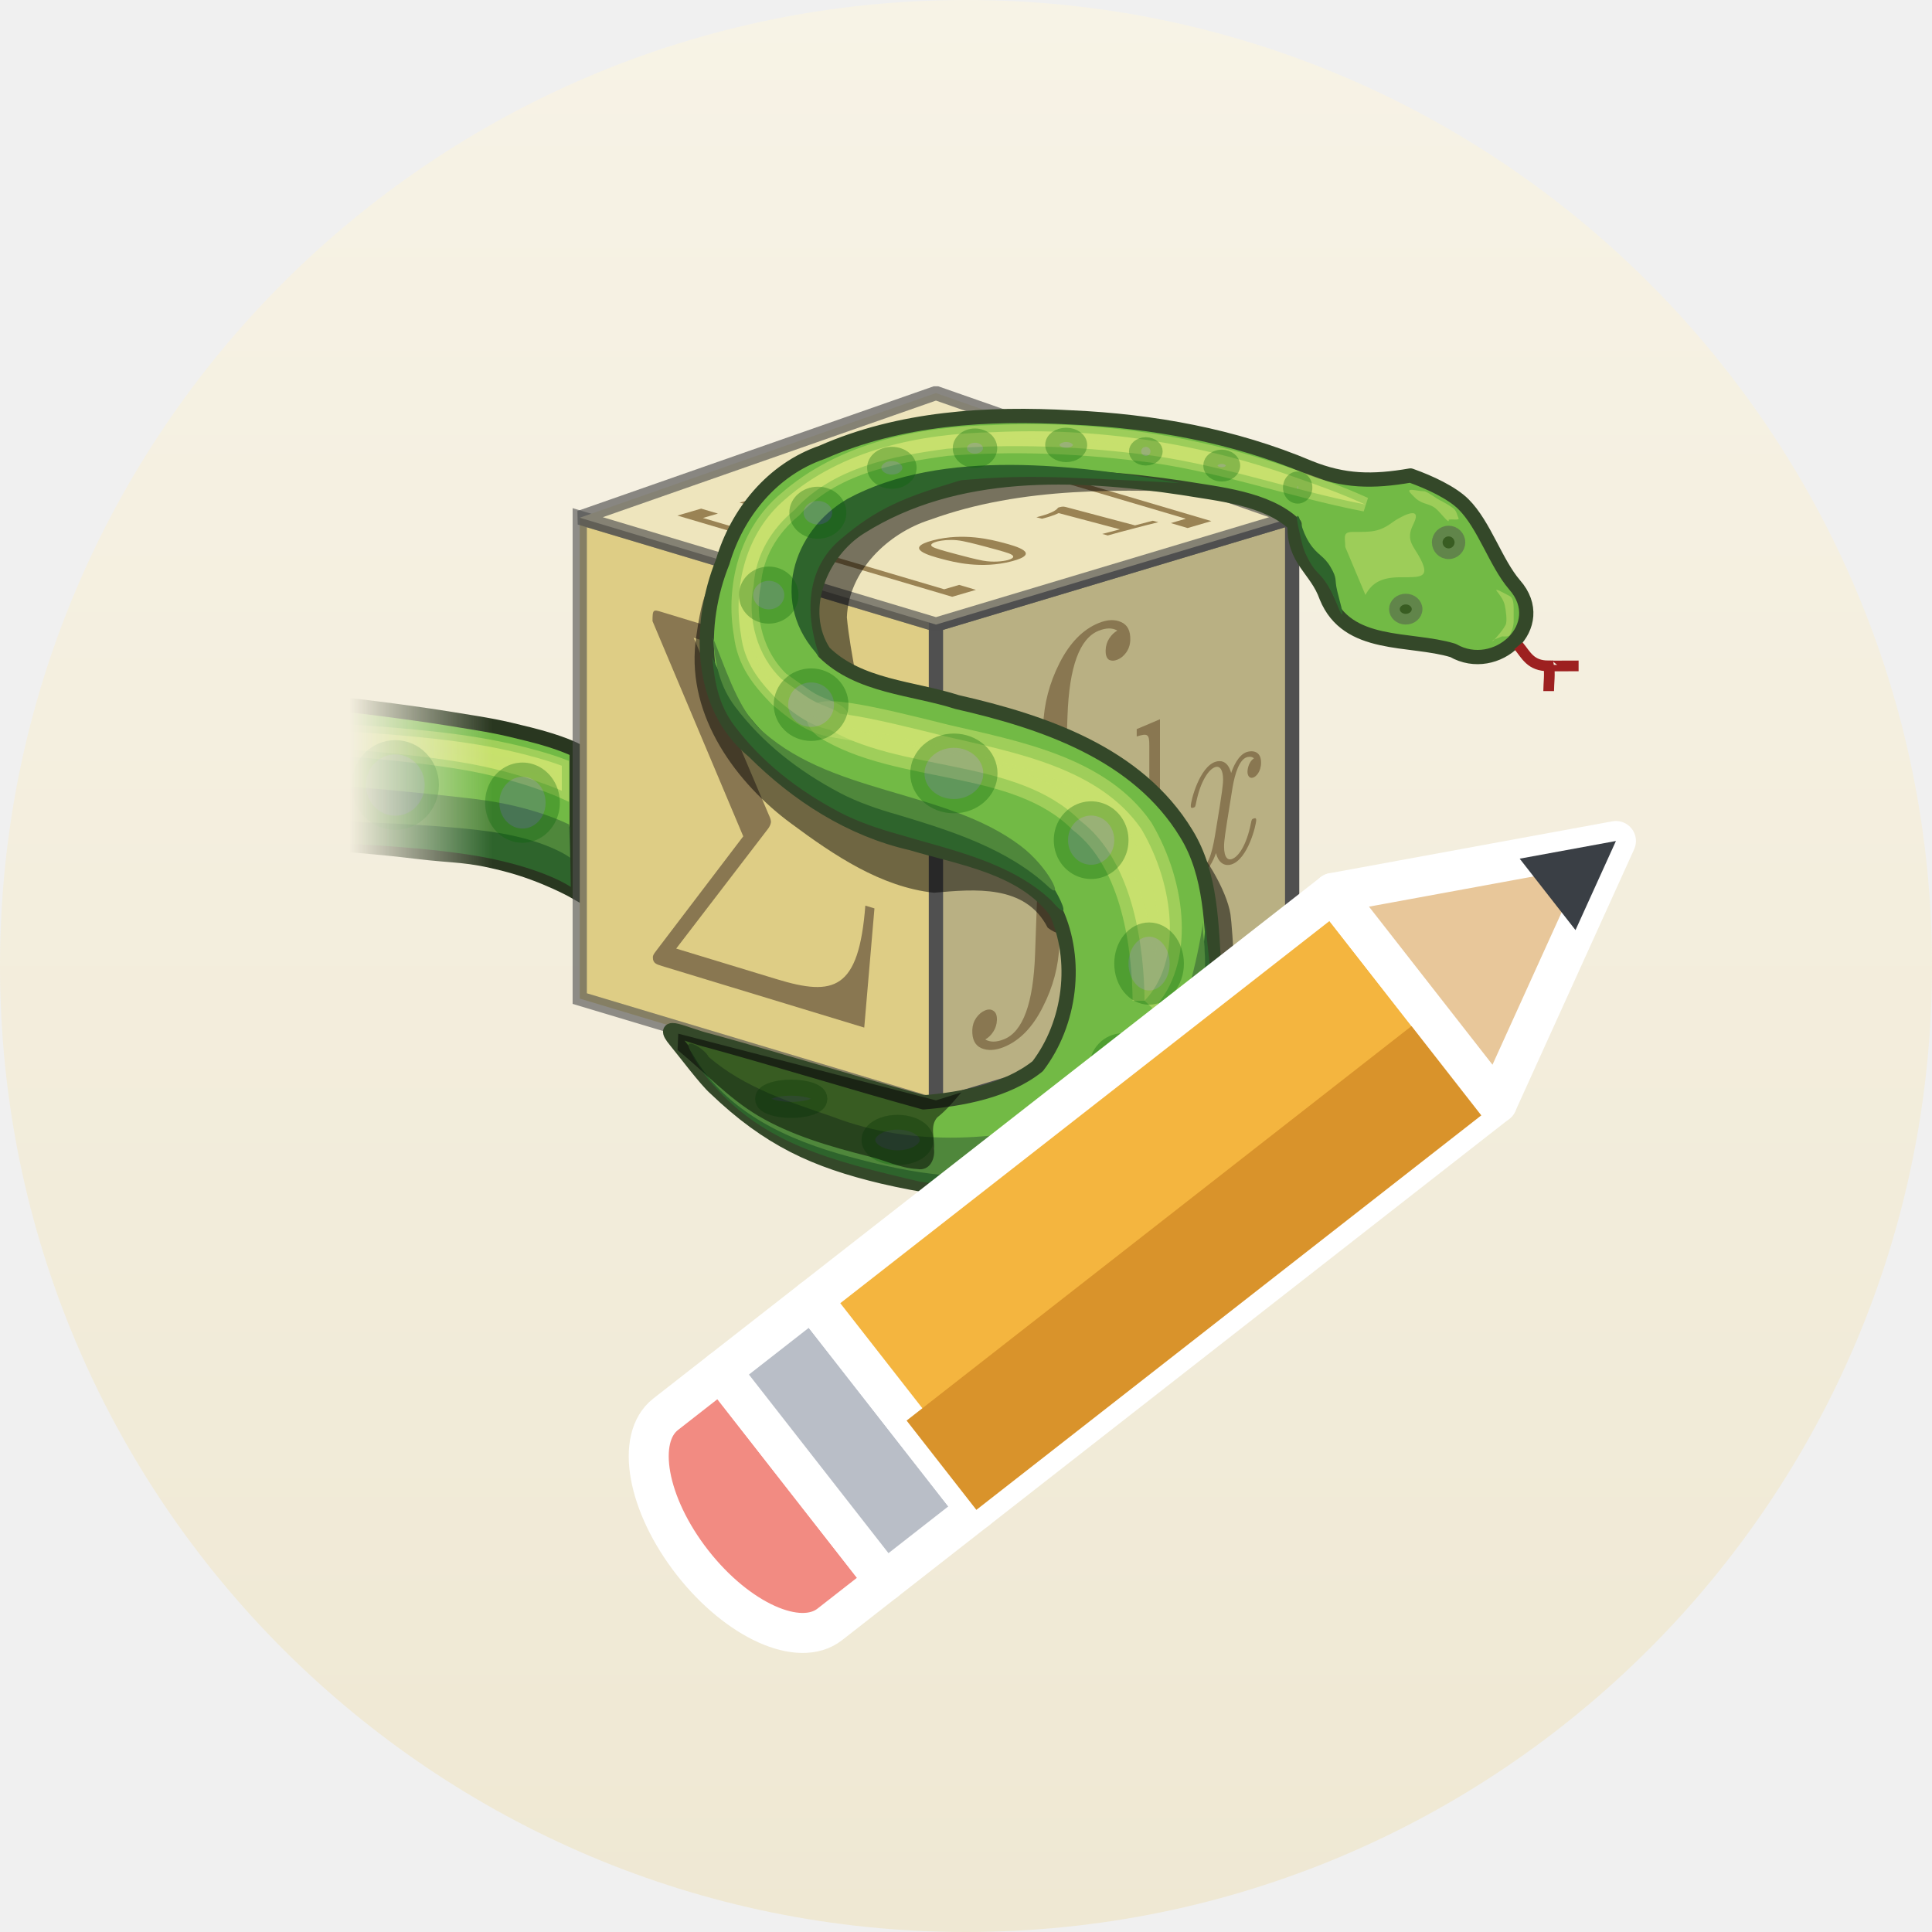
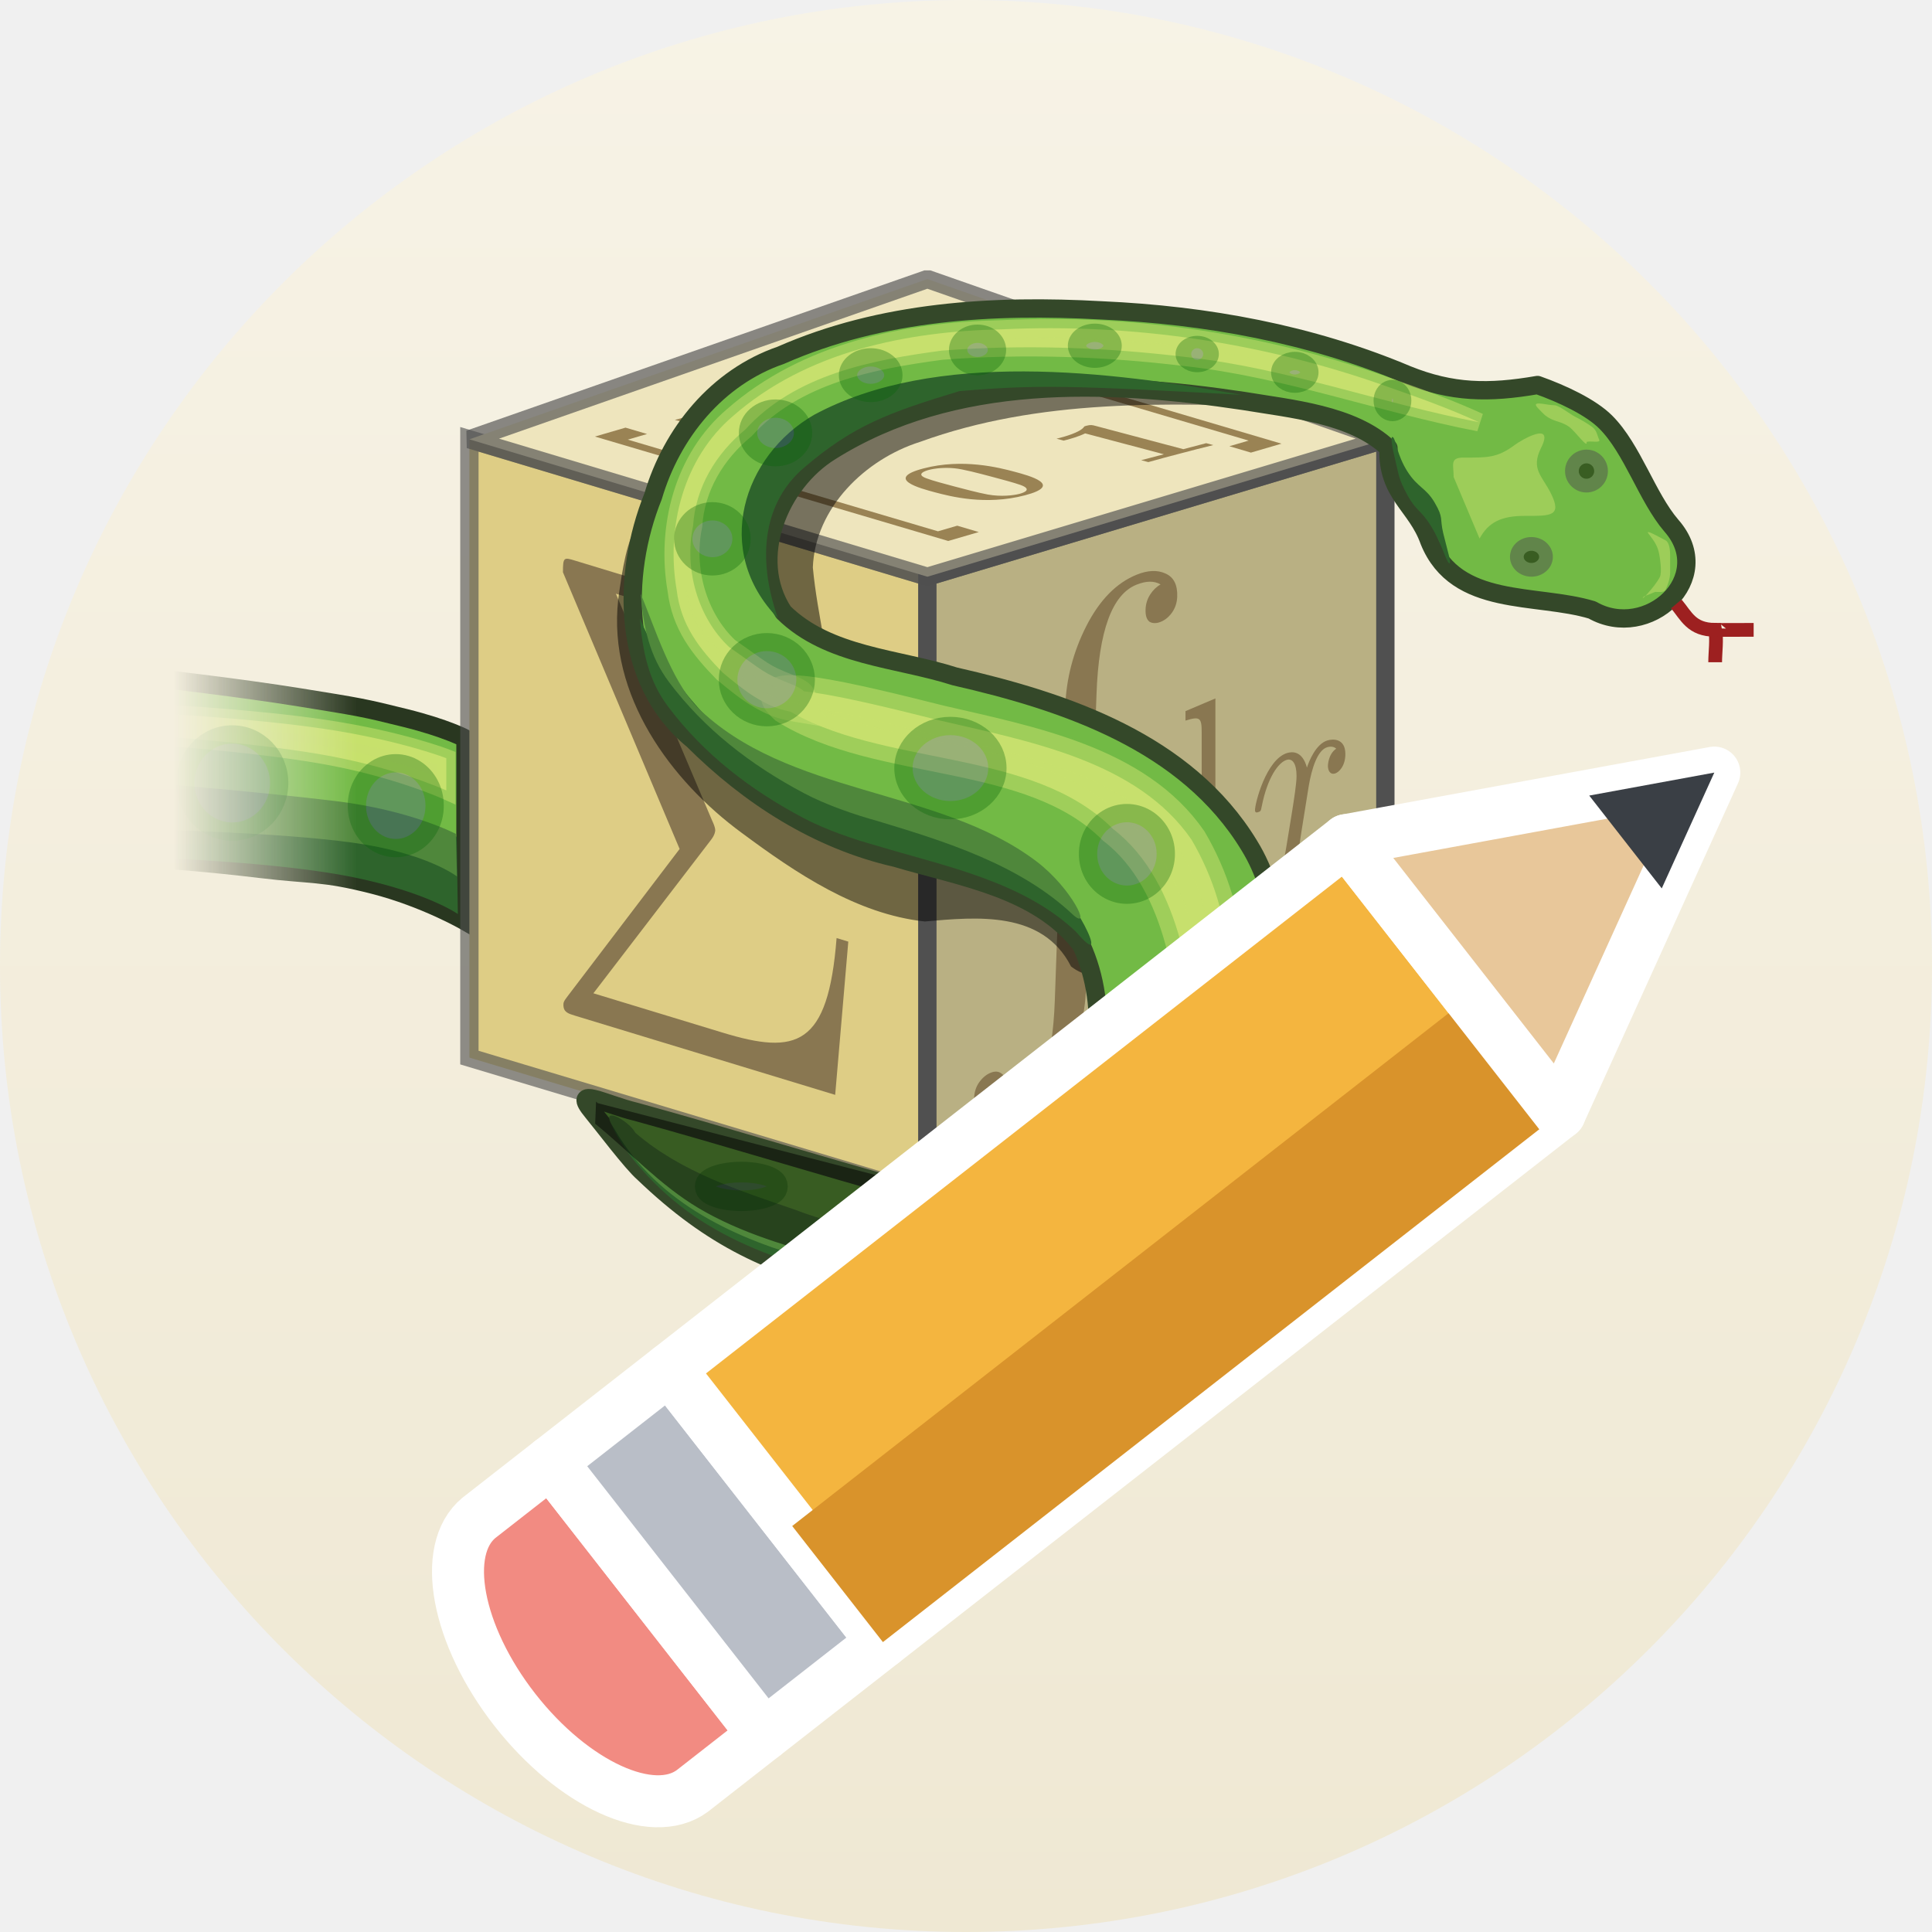
<svg xmlns="http://www.w3.org/2000/svg" xmlns:xlink="http://www.w3.org/1999/xlink" width="512" height="512" viewBox="0 0 512 512">
  <defs>
    <linearGradient id="bg" x1="0" y1="0" x2="0" y2="1">
      <stop offset="0" stop-color="#f7f3e6" />
      <stop offset="1" stop-color="#efe8d3" />
    </linearGradient>
  </defs>
  <circle cx="256.0" cy="256.0" r="256.0" fill="url(#bg)" />
-   <g transform="translate(75.463,74.080) scale(0.47199)">
+   <g transform="translate(23.881,35.269) scale(0.60685)">
    <defs id="defs3252">
      <linearGradient id="linearGradient51087">
        <stop id="stop51089" style="stop-color:#ffffff;stop-opacity:1" offset="0" />
        <stop id="stop51091" style="stop-color:#ffffff;stop-opacity:0" offset="1" />
      </linearGradient>
      <linearGradient x1="123.534" y1="182.213" x2="43.33" y2="182.213" id="linearGradient56927" xlink:href="#linearGradient51087" gradientUnits="userSpaceOnUse" />
      <mask id="Mask">
        <rect width="81.203" height="185.818" x="43.331" y="182.213" id="rect3259" style="fill:url(#linearGradient56927)" />
        <rect width="800" height="800" x="123.534" y="0" id="rect3261" style="fill:#ffffff" />
      </mask>
    </defs>
    <g transform="translate(-7,10)" id="SympyLogo">
      <g mask="url(#Mask)" id="SnakeTail">
        <g id="layer1" style="display:inline">
          <path d="m 170.921,334.283 c 0,0 -17.667,-10.235 -40.08,-15.976 -22.413,-5.741 -26.896,-4.244 -49.573,-6.99 -22.677,-2.746 -41.135,-3.994 -41.135,-3.994 l -1.055,-78.883 c 0,0 33.08,3.744 59.449,7.988 26.369,4.244 27.927,4.493 46.025,8.987 18.098,4.493 26.369,8.987 26.369,8.987 l 0,79.881 z" id="path3272" style="fill:#72ba45;fill-opacity:1;fill-rule:evenodd;stroke:#293720;stroke-width:8;stroke-linecap:butt;stroke-linejoin:miter;stroke-miterlimit:4;stroke-opacity:1;stroke-dasharray:none" />
        </g>
        <path d="m 162.55,277.048 c 0,0 -22.75,-10.266 -55,-15.764 -32.25,-5.499 -75,-8.231 -75,-8.231 l -0.5,-9.863 c 0,0 44.5,2.082 77.5,7.031 33,4.949 53,12.764 53,12.764 l 0,14.062 z" id="path3274" style="fill:#c7e06d;fill-opacity:1;fill-rule:evenodd;stroke:#c7e06d;stroke-width:8;stroke-linecap:butt;stroke-linejoin:miter;stroke-miterlimit:4;stroke-opacity:0.539;stroke-dasharray:none" />
        <path d="m 167.586,331.034 c 0,0 -13.25,-9.404 -45.5,-16.034 -32.25,-6.631 -84.914,-8.389 -84.914,-8.389 l 0.414,-30.091 c 0,0 44,0.917 77,6.884 33,5.968 52.5,13.914 52.5,13.914 l 0.5,33.716 z" id="path3276" style="fill:#2e642c;fill-opacity:1;fill-rule:evenodd;stroke:#000000;stroke-width:0;stroke-linecap:butt;stroke-linejoin:miter;stroke-miterlimit:4;stroke-opacity:1;stroke-dasharray:none" />
        <path d="m 167.207,314.62 c 0,0 -13.25,-10.299 -45.5,-14.74 -32.25,-4.441 -84.914,-5.619 -84.914,-5.619 l 0.414,-20.155 c 0,0 44,3.614 77,7.611 33,3.997 52.5,14.32 52.5,14.32 l 0.5,18.584 z" id="path3278" style="fill:#4f873b;fill-opacity:1;fill-rule:evenodd;stroke:#000000;stroke-width:0;stroke-linecap:butt;stroke-linejoin:miter;stroke-miterlimit:4;stroke-opacity:1;stroke-dasharray:none" />
        <g id="TailSpots" style="opacity:0.647">
          <path d="m 151.321,278.787 a 16.971,18.385 0 1 1 -33.941,0 16.971,18.385 0 1 1 33.941,0 z" transform="translate(6.126373,4.938786)" id="path5172" style="opacity:0.5;fill:#3b4f87;fill-opacity:1;stroke:#066506;stroke-width:8;stroke-linejoin:bevel;stroke-miterlimit:4;stroke-opacity:1;stroke-dasharray:none;display:inline" />
          <path d="m 83.439,268.888 a 20.506,21.213 0 1 1 -41.012,0 20.506,21.213 0 1 1 41.012,0 z" transform="translate(6.126373,4.938786)" id="path5174" style="opacity:0.5;fill:#3b4f87;fill-opacity:1;stroke:#066506;stroke-width:8;stroke-linejoin:bevel;stroke-miterlimit:4;stroke-opacity:1;stroke-dasharray:none;display:inline" />
        </g>
      </g>
      <g id="Cube">
        <path d="m 172.631,123.731 200,60 0,270 -200,-60 0,-270 z" id="path3284" style="fill:#decd85;fill-opacity:1;fill-rule:evenodd;stroke:#505050;stroke-width:8;stroke-linecap:butt;stroke-linejoin:miter;stroke-miterlimit:4;stroke-opacity:0.618;stroke-dasharray:none" />
        <path d="m 572.631,123.731 -200,60 0,270 200,-60 0,-270 z" id="path3286" style="fill:#b9b083;fill-opacity:1;fill-rule:evenodd;stroke:#505050;stroke-width:8;stroke-linecap:butt;stroke-linejoin:miter;stroke-miterlimit:4;stroke-opacity:1;stroke-dasharray:none" />
        <path d="m 172.631,123.732 200,60 200,-60 -200,-70 -200,70 z" id="path3288" style="fill:#eee5bd;fill-opacity:1;fill-rule:evenodd;stroke:#505050;stroke-width:8;stroke-linecap:butt;stroke-linejoin:bevel;stroke-miterlimit:4;stroke-opacity:0.658;stroke-dasharray:none" />
        <g id="g3290">
          <g transform="matrix(0.9140294,-0.3682282,-0.03940923,1.109933,0,0)" id="text3292" style="font-size:180px;font-style:normal;font-weight:normal;fill:#897751;fill-opacity:1;stroke:none;font-family:'LMRoman10, FreeSerif, times'">
            <path d="m 472.439,536 c -5.28,-4e-5 -9.96,-1.38 -14.04,-4.14 -3.96,-2.76 -5.94,-6.48 -5.94,-11.16 -1e-5,-2.28 0.72,-4.08 2.16,-5.4 1.56,-1.32 3.36,-1.98 5.4,-1.98 2.04,-1e-5 3.78,0.66 5.22,1.98 1.56,1.32 2.34,3.12 2.34,5.4 -2e-5,2.16 -0.66,3.9 -1.98,5.22 -1.32,1.32 -2.94,2.1 -4.86,2.34 3.12,2.52 7.02,3.78 11.7,3.78 11.64,-3e-5 17.46,-12.42 17.46,-37.26 l 0,-115.56 c -4e-5,-11.04 2.94,-20.64 8.82,-28.8 6,-8.28 13.86,-12.42 23.58,-12.42 5.28,1.6e-4 9.9,1.38 13.86,4.14 4.08,2.76 6.12,6.48 6.12,11.16 -10e-5,2.4 -0.78,4.26 -2.34,5.58 -1.44,1.2 -3.18,1.8 -5.22,1.8 -2.04,1.4e-4 -3.84,-0.6 -5.4,-1.8 -1.44,-1.32 -2.16,-3.18 -2.16,-5.58 -8e-5,-2.16 0.66,-3.9 1.98,-5.22 1.32,-1.32 2.94,-2.1 4.86,-2.34 -3.12,-2.52 -7.02,-3.78 -11.7,-3.78 -11.64,1.6e-4 -17.46,12.42 -17.46,37.26 l 0,115.56 c -6e-5,11.04 -3,20.64 -9,28.8 -5.88,8.28 -13.68,12.42 -23.4,12.42" id="path3404" style="text-anchor:middle;font-family:'LMRoman10, FreeSerif, times'" />
          </g>
        </g>
        <g id="g3296">
          <g transform="matrix(0.8246541,-0.2574405,0,1.21263,0,0)" id="text3298" style="font-size:110px;font-style:normal;font-weight:normal;fill:#897751;fill-opacity:1;stroke:none;font-family:'LMRoman10, Times, FreeSerif'">
            <path d="m 612.97,400 0,-3.41 c -7.7,0 -8.58,-0.77 -8.58,-6.16 l 0,-66.77 -15.84,1.21 0,3.41 c 7.7,0 8.58,0.77 8.58,6.16 l 0,23.76 c -3.19,-3.96 -7.92,-6.82 -13.86,-6.82 -12.98,0 -24.53,10.78 -24.53,24.97 0,13.97 10.78,24.86 23.32,24.86 7.04,0 11.99,-3.74 14.74,-7.26 l 0,7.26 16.17,-1.21 M 596.8,387.02 c 0,1.98 0,2.2 -1.21,4.07 -3.3,5.28 -8.25,7.7 -12.98,7.7 -4.95,0 -8.91,-2.86 -11.55,-7.04 -2.86,-4.51 -3.19,-10.78 -3.19,-15.29 0,-4.07 0.22,-10.67 3.41,-15.62 2.31,-3.41 6.49,-7.04 12.43,-7.04 3.85,0 8.47,1.65 11.88,6.6 1.21,1.87 1.21,2.09 1.21,4.07 l 0,22.55" id="path3407" style="fill:#897751;font-family:'LMRoman10, Times, FreeSerif'" />
            <path d="m 669.91,384.27 c 0,-1.1 -0.88,-1.1 -1.65,-1.1 -1.32,0 -1.43,0.11 -1.98,1.87 -2.97,9.46 -8.47,13.75 -13.09,13.75 -2.2,0 -5.17,-1.32 -5.17,-7.04 0,-2.64 1.21,-7.37 2.09,-11.11 l 3.74,-15.07 c 1.54,-5.72 4.51,-11.77 9.68,-11.77 0.33,0 3.08,0 4.84,1.54 -4.4,1.1 -4.4,5.28 -4.4,5.28 0,1.43 0.99,3.52 3.85,3.52 1.98,0 5.39,-1.54 5.39,-5.83 0,-5.61 -6.38,-6.93 -9.57,-6.93 -6.05,0 -9.68,5.39 -10.78,7.48 -2.42,-6.6 -7.81,-7.48 -10.56,-7.48 -11,0 -16.94,14.41 -16.94,16.94 0,1.1 1.1,1.1 1.65,1.1 1.43,0 1.43,-0.11 1.98,-1.87 2.97,-9.46 8.69,-13.75 13.09,-13.75 3.19,0 5.28,2.53 5.28,6.93 0,2.64 -1.32,8.03 -2.31,12.1 l -2.53,10.01 c -1.76,7.15 -4.07,15.95 -10.67,15.95 -0.33,0 -2.97,0 -4.84,-1.54 3.3,-0.88 4.29,-3.63 4.29,-5.28 0,-2.86 -2.31,-3.52 -3.74,-3.52 -2.75,0 -5.5,2.31 -5.5,5.94 0,4.29 4.62,6.82 9.68,6.82 5.28,0 8.91,-4.18 10.78,-7.48 2.2,6.27 7.59,7.48 10.45,7.48 11.33,0 16.94,-14.74 16.94,-16.94" id="path3409" style="font-style:italic" />
          </g>
        </g>
        <g id="g3304">
          <g transform="matrix(0.8385983,0.2552685,0,1.192466,0,0)" id="text3306" style="font-size:244px;font-style:normal;font-weight:normal;fill:#897751;fill-opacity:1;stroke:none;font-family:'LMRoman10, Times, FreeSerif'">
            <path d="m 403.169,201.406 -6.1,0 c -4.392,40.748 -20.984,47.336 -59.292,47.336 l -67.344,0 61.244,-69.296 c 2.196,-2.44 2.196,-3.904 2.196,-3.904 0,-1.22 -0.976,-2.44 -1.708,-3.416 l -50.02,-72.224 56.364,0 c 41.236,0 53.436,8.784 58.56,47.336 l 6.1,0 -6.832,-54.9 -135.42,0 c -5.856,0 -6.344,5e-6 -6.344,5.612 l 60.756,88.328 -58.072,66.124 c -2.44,2.684 -2.44,3.172 -2.44,3.904 0,2.684 2.44,2.684 6.1,2.684 l 135.42,0 6.832,-57.584" id="path3412" style="font-family:'LMRoman10, Times, FreeSerif'" />
          </g>
        </g>
        <g id="g3310">
          <g transform="matrix(1.426562,-0.3736626,1.32988,0.3526474,0,0)" id="text3312" style="font-size:50px;font-style:normal;font-weight:normal;fill:#9a8354;fill-opacity:1;stroke:none;display:inline;font-family:'LMRoman10, Times, FreeSerif'">
            <path d="m -40.3,292 0,-2.35 -7,0 0,-28.8 c 0,-1.1 -1e-6,-1.6 -1.3,-1.6 -0.55,0 -0.65,0 -1.1,0.35 -3.85,2.85 -9,2.85 -10.05,2.85 l -1,0 0,2.35 1,0 c 0.8,0 3.55,-0.05 6.5,-1 l 0,25.85 -6.95,0 0,2.35 c 2.2,-0.15 7.5,-0.15 9.95,-0.15 2.45,0 7.75,0 9.95,0.15" id="path3415" style="font-weight:bold;font-family:'LMRoman10, Times, FreeSerif'" />
            <path d="m 9.302,276.05 c 0,-4.85 -0.05,-16.8 -12.1,-16.8 -12.05,0 -12.1,11.9 -12.1,16.8 0,4.95 0.05,16.5 12.1,16.5 12,0 12.1,-11.5 12.1,-16.5 m -6.4,-0.6 c 0,2.8 -3e-7,7.35 -0.35,9.95 -0.7,4.65 -3.85,5.35 -5.35,5.35 -1.8,0 -4.6,-1.1 -5.25,-4.75 -0.45,-2.6 -0.45,-7.8 -0.45,-10.55 0,-3.6 4e-7,-6.85 0.4,-9.45 0.6,-4.45 4.1,-4.95 5.3,-4.95 1.85,0 3.9,0.95 4.85,3.15 0.85,1.85 0.85,7.15 0.85,11.25" id="path3417" style="font-weight:bold;font-family:'LMRoman10, Times, FreeSerif'" />
            <path d="m -38.55,350.05 c 0,-4.85 -0.05,-16.8 -12.1,-16.8 -12.05,0 -12.1,11.9 -12.1,16.8 0,4.95 0.05,16.5 12.1,16.5 12,0 12.1,-11.5 12.1,-16.5 m -6.4,-0.6 c 0,2.8 0,7.35 -0.35,9.95 -0.7,4.65 -3.85,5.35 -5.35,5.35 -1.8,0 -4.6,-1.1 -5.25,-4.75 -0.45,-2.6 -0.45,-7.8 -0.45,-10.55 0,-3.6 0,-6.85 0.4,-9.45 0.6,-4.45 4.1,-4.95 5.3,-4.95 1.85,0 3.9,0.95 4.85,3.15 0.85,1.85 0.85,7.15 0.85,11.25" id="path3419" style="font-weight:bold;font-family:'LMRoman10, Times, FreeSerif'" />
            <path d="m 7.552,366 0,-2.35 -7,0 0,-28.8 c 0,-1.1 -1.3e-6,-1.6 -1.3,-1.6 -0.55,0 -0.65,0 -1.1,0.35 -3.85,2.85 -9,2.85 -10.05,2.85 l -1,0 0,2.35 1,0 c 0.8,0 3.55,-0.05 6.5,-1 l 0,25.85 -6.95,0 0,2.35 c 2.2,-0.15 7.5,-0.15 9.95,-0.15 2.45,0 7.75,0 9.95,0.15" id="path3421" style="font-weight:bold;font-family:'LMRoman10, Times, FreeSerif'" />
          </g>
        </g>
        <g transform="matrix(0.7152743,-0.2134016,0.6667979,0.2013996,-410.9756,263.6062)" id="g3318" style="display:inline">
          <g transform="matrix(0.6991488,0.00805929,0.01450938,1.430478,0,0)" id="text3320" style="font-size:160px;font-style:normal;font-weight:bold;fill:#9a8354;fill-opacity:1;stroke:none;font-family:font-family">
            <path d="m 1136.88,240 0,-9.76 -16.64,0 0,-140.48 16.64,0 0,-9.76 -26.4,0 0,160 26.4,0" id="path3424" style="fill:#9a8354;font-family:'LMRoman10, Times, FreeSerif'" />
            <path d="m 1398.4,240 0,-160 -26.4,0 0,9.76 16.64,0 0,140.48 -16.64,0 0,9.76 26.4,0" id="path3426" style="fill:#9a8354;font-family:'LMRoman10, Times, FreeSerif'" />
          </g>
        </g>
      </g>
      <g id="g3326">
        <g id="SnakeShadowOnCube">
          <path d="m 361,258.362 c -16.75,-14 62.75,3.25 90,12 27.25,8.75 43.25,17 60,31 11.335,9.474 24.424,31.776 26.491,45.082 0.988,6.357 5.318,60.747 -3.491,57.918 -1.07,-0.343 -30.58,10.45 -14.98,4.111 C 553.734,394.367 377.093,271.813 361,258.362 z" id="path3329" style="opacity:0.5;fill:#000000;fill-opacity:1;fill-rule:evenodd;stroke:#000000;stroke-width:1px;stroke-linecap:butt;stroke-linejoin:miter;stroke-opacity:1" />
          <path d="m 238.158,193.796 c -4.671,41.78 23.211,78.944 53.621,101.289 23.936,17.764 50.202,35.462 79.734,38.668 22.63,-2.001 51.61,-4.884 64.276,19.818 18.5,14.193 34.73,-17.247 22.163,-32.731 -20.506,-31.161 -53.926,-48.247 -83.707,-67.327 -45.583,-26.677 -81.427,-66.818 -127.846,-91.7 -4.184,5.413 -6.452,18.176 -8.242,31.983 z" id="path3331" style="opacity:0.5;fill:#000000;fill-opacity:1;fill-rule:evenodd;stroke:#000000;stroke-width:1.082px;stroke-linecap:butt;stroke-linejoin:miter;stroke-opacity:1" />
          <path d="m 532,109.362 c -54.438,-2.201 -110.702,-3.899 -162.714,15.007 -24.077,7.592 -46.17,28.992 -47.175,55.315 0.999,10.798 2.992,21.111 4.832,31.777 3.221,12.798 11.081,24.302 12.555,37.501 -5.684,5.294 -17.717,-4.57 -25.912,-5.405 -8.211,-4.666 -24.425,-4.155 -27.274,-12.289 3.229,-31.969 6.458,-63.938 9.688,-95.906 33.667,-15.333 67.333,-30.667 101,-46 45,6.667 90,13.333 135,20 z" id="path3333" style="opacity:0.5;fill:#000000;fill-opacity:1;fill-rule:evenodd;stroke:#000000;stroke-width:1px;stroke-linecap:butt;stroke-linejoin:miter;stroke-opacity:1" />
        </g>
        <g id="SnakeBody">
          <path d="m 248.767,444.185 c -5.129,-4.399 -17.695,-21.133 -22.255,-26.632 -9.858,-11.889 5.442,-3.344 18.808,-0.175 38.312,10.521 82.085,24.112 120.355,34.615 21.393,-1.751 46.723,-6.402 64.085,-20.293 18.403,-24.125 22.835,-59.448 10.105,-87.073 -19.035,-24.884 -52.69,-29.63 -80.937,-38.095 -34.12,-7.743 -64.146,-27.048 -88.686,-51.559 -31.221,-25.392 -31.347,-71.702 -17.399,-106.33 8.155,-27.747 28.009,-52.043 55.787,-61.613 44.024,-19.4 92.768,-22.25 140.177,-19.603 45.647,2.045 91.171,10.306 133.401,28.134 19.527,7.871 35.513,8.144 56.876,4.457 10.857,3.851 23.302,9.705 29.783,16.191 11.743,11.751 18.034,32.847 28.669,45.226 20.132,22.851 -10.355,50.693 -34.593,36.824 -24.513,-7.428 -59.28,-0.938 -71.119,-30.096 -5.652,-15.944 -18.446,-20.323 -17.832,-40.597 -15.554,-14.82 -42.922,-17.184 -63.178,-20.581 -59.994,-9.002 -126.861,-11.641 -180.375,21.959 -22.552,13.851 -36.068,46.786 -20.636,70.298 19.63,19.337 49.711,19.974 74.761,28.008 48.574,11.078 101.244,28.81 128.598,73.798 14.287,23.12 14.071,51.742 15.904,78.056 1.098,41.761 -11.008,80.014 -55.886,107.912 -46.933,20.141 -87.038,16.763 -130.536,6.698 -37.848,-9.048 -63.904,-20.804 -93.877,-49.527 z" id="path3336" style="fill:#72ba45;fill-opacity:1;fill-rule:evenodd;stroke:#344829;stroke-width:8;stroke-linecap:butt;stroke-linejoin:round;stroke-miterlimit:4;stroke-opacity:1;stroke-dasharray:none" />
          <path d="m 646.296,162.822 a 6.364,5.657 0 1 1 -12.728,0 6.364,5.657 0 1 1 12.728,0 z" transform="translate(-3.514719,12.24264)" id="path3338" style="opacity:0.5;fill:#000000;fill-opacity:1;stroke:#505050;stroke-width:6;stroke-linejoin:round;stroke-miterlimit:4;stroke-opacity:1;stroke-dasharray:none" />
          <path d="m 674.58,131.002 a 6.364,6.364 0 1 1 -12.728,0 6.364,6.364 0 1 1 12.728,0 z" transform="translate(-7.757359,6.585786)" id="path3340" style="opacity:0.5;fill:#000000;fill-opacity:1;stroke:#505050;stroke-width:6;stroke-linejoin:round;stroke-miterlimit:4;stroke-opacity:1;stroke-dasharray:none" />
          <path d="m 699.685,195.613 c 4.407,5.245 6.648,11.314 16.971,11.314 0.844,4.219 0,9.739 0,14.142" id="path3342" style="fill:none;stroke:#9d2020;stroke-width:6;stroke-linecap:butt;stroke-linejoin:miter;stroke-miterlimit:4;stroke-opacity:1;stroke-dasharray:none" />
          <path d="m 716.492,206.935 c 0.018,0.091 11.988,0 16.971,0" id="path3344" style="fill:none;stroke:#9d2020;stroke-width:6;stroke-linecap:butt;stroke-linejoin:miter;stroke-miterlimit:4;stroke-opacity:1;stroke-dasharray:none" />
        </g>
        <g id="SnakeShadowsOnHimself">
          <path d="m 247.065,201.868 c 1.236,14.879 3.852,27.335 12.412,38.687 15.445,20.483 35.437,36.048 58.929,48.496 9.535,5.053 21.872,9.316 32.163,12.161 29.32,8.856 63.591,15.442 86.944,37.55 16.698,19.602 -1.213,-17.274 -16.591,-28.928 -42.868,-32.489 -105.805,-26.421 -145.424,-65.615 -11.298,-12.054 -22.168,-27.175 -28.434,-42.35 z" id="path3347" style="fill:#2e642c;fill-opacity:1;fill-rule:evenodd;stroke:#000000;stroke-width:0;stroke-linecap:butt;stroke-linejoin:miter;stroke-miterlimit:4;stroke-opacity:1;stroke-dasharray:none" />
          <path d="m 523.949,350.51 c -1.921,36.12 -9.323,81.591 -33.952,107.824 -42.399,29.908 -111.311,31.942 -159.206,15.151 -26.049,-8.085 -46.168,-19.909 -69.904,-33.32 -9.286,-5.267 -21.151,-18.148 -25.032,-19.545 -5.428,-1.955 5.486,15.117 11.711,21.592 28.783,32.917 65.957,42.626 116.38,54.374 43.882,5.748 74.335,9.265 118.998,-17.756 31.702,-24.224 36.658,-44.21 41.633,-67.825 3.996,-36.676 1.155,-34.619 -0.63,-60.494 z" id="path3349" style="fill:#2e642c;fill-opacity:1;fill-rule:evenodd;stroke:#000000;stroke-width:0;stroke-linecap:butt;stroke-linejoin:miter;stroke-miterlimit:4;stroke-opacity:1;stroke-dasharray:none" />
          <path d="m 307.358,201.832 c -9.583,-27.381 -5.844,-50.953 11.364,-65.682 21.449,-18.36 36.785,-24.061 67.88,-33.462 33.559,-2.85 48.228,-2.527 123.091,1.609 -57.349,-10.271 -133.434,-19.896 -186.618,8.781 -30.878,17.82 -44.485,59.197 -15.716,88.754 z" id="path3351" style="fill:#2e642c;fill-opacity:1;fill-rule:evenodd;stroke:#000000;stroke-width:0;stroke-linecap:butt;stroke-linejoin:miter;stroke-miterlimit:4;stroke-opacity:1;stroke-dasharray:none" />
          <path d="m 576,122.862 c 1.303,1.146 1.694,7.734 6.255,14.896 4.561,7.161 8.08,7.018 11.989,13.75 3.91,6.732 2.085,6.589 3.649,13.177 1.564,6.589 3.91,13.893 2.606,13.177 -1.303,-0.716 -3.258,-8.594 -7.819,-16.042 -4.561,-7.448 -6.516,-6.589 -10.426,-13.75 -3.91,-7.161 -3.649,-8.594 -5.213,-14.896 -1.564,-6.302 -2.346,-11.458 -1.043,-10.312 z" id="path3353" style="fill:#2e642c;fill-opacity:1;fill-rule:evenodd;stroke:#000000;stroke-width:0;stroke-linecap:butt;stroke-linejoin:miter;stroke-miterlimit:4;stroke-opacity:1;stroke-dasharray:none" />
          <path d="m 522.643,350.787 c -3.423,22.381 -10.291,50.824 -21.047,68.875 -18.651,24.061 -26.782,29.518 -51.234,41.496 -39.022,12.013 -89.719,16.622 -135.597,-1.019 -24.226,-8.379 -49.396,-16.185 -69.66,-33.568 -2.754,-5.435 -16.993,-13.101 -9.047,-1.515 19.068,33.027 54.276,48.307 87.415,57.314 35.225,9.613 73.007,16.515 108.735,5.852 36.396,-6.613 64.847,-25.709 83.515,-63.251 5.515,-12.862 9.004,-43.638 7.77,-57.786 0.053,-5.57 -1.394,-10.862 -0.848,-16.399 z" id="path3355" style="fill:#4f873b;fill-opacity:1;fill-rule:evenodd;stroke:#000000;stroke-width:0;stroke-linecap:butt;stroke-linejoin:miter;stroke-miterlimit:4;stroke-opacity:1;stroke-dasharray:none" />
          <path d="m 247.424,191.096 c 1.236,14.879 3.852,27.335 12.412,38.687 15.445,20.483 35.437,36.048 58.929,48.496 9.535,5.053 21.872,9.316 32.163,12.161 29.32,8.856 62.091,18.942 85.444,41.05 8.198,7.102 -0.713,-11.774 -16.091,-23.428 C 377.414,275.572 311.477,279.641 271.858,240.446 260.56,228.392 253.689,206.271 247.424,191.096 z" id="path3357" style="fill:#4f873b;fill-opacity:1;fill-rule:evenodd;stroke:#000000;stroke-width:0;stroke-linecap:butt;stroke-linejoin:miter;stroke-miterlimit:4;stroke-opacity:1;stroke-dasharray:none" />
        </g>
        <g id="SnakeHighlight">
          <path d="m 489.767,394.907 c -0.297,-28.041 -5.469,-77.537 -36.005,-100.975 -35.927,-36.025 -101.644,-26.701 -143.427,-52.779 -17.191,-15.58 29.212,-4.309 67.802,5.383 39.269,9.144 86.227,17.742 109.842,52.021 19.125,32.544 22.726,74.715 1.788,96.349 z" id="path3360" style="fill:#c7e06d;fill-opacity:1;fill-rule:evenodd;stroke:#c7e06d;stroke-width:13.423;stroke-linecap:butt;stroke-linejoin:miter;stroke-miterlimit:4;stroke-opacity:0.526;stroke-dasharray:none" />
          <path d="m 263.158,189.539 c -4.749,-27.325 2.952,-57.615 24.605,-75.982 32.02,-28.124 75.849,-37.042 117.36,-37.853 57.226,-2.748 114.83,5.846 168.765,25.167 13.388,4.67 26.759,9.483 39.655,15.401 -42.822,-8.274 -84.183,-23.646 -127.729,-28.448 -35.398,-4.295 -71.325,-5.583 -106.864,-2.827 -30.694,4.1 -64.043,10.443 -85.85,34.485 -12.762,10.444 -21.751,25.323 -22.778,42.019 -3.986,18.829 2.038,40.066 15.704,52.921 15.246,10.624 14.668,11.294 26.254,15.846 7.06,2.774 7.122,3.868 8.614,7.995 0.753,2.084 -0.406,4.243 1.347,6.002 -7.055,-1.23 -12.479,-1.657 -18.449,-4.487 -6.479,-3.071 -10.983,-6.205 -20.493,-14.128 C 273.11,215.228 265.011,204.993 263.158,189.539 z" id="path3362" style="fill:#c7e06d;fill-opacity:1;fill-rule:evenodd;stroke:#c7e06d;stroke-width:8;stroke-linecap:butt;stroke-linejoin:miter;stroke-miterlimit:4;stroke-opacity:0.513;stroke-dasharray:none" />
          <path d="m 660.5,124.862 c 0.649,3.244 -4.853,-4.515 -7.5,-6.5 -2.738,-2.053 -5.709,-2.354 -8,-3.5 -2.737,-1.368 -3.231,-2.231 -5.5,-4.5 -4.012,-4.012 3.476,-1.5 7,-1.5 1.877,0 6.783,3.892 9,5 2.614,1.307 5.535,3.026 7.5,4.5 2.055,1.541 2.147,3.793 3,5.5 0.833,1.667 -3.732,0.411 -5.5,1 z" id="path3364" style="opacity:0.5;fill:#c7e06d;fill-opacity:1;stroke:#650606;stroke-width:0;stroke-linejoin:bevel;stroke-miterlimit:4;stroke-opacity:1;stroke-dasharray:none" />
          <path d="m 685.5,192.362 c -2.386,3.181 4.855,-4.21 7,-8.5 1.032,-2.064 0.034,-8.865 -0.5,-11 -0.832,-3.33 -2.55,-5.4 -4.5,-8 -1.616,-2.154 5.092,1.796 7.5,3 1.583,0.791 2,4.024 2,6.5 0,2.5 0,5 0,7.5 0,2.693 -1.068,5.637 -2,7.5 -0.71,1.42 -2.951,1 -4.5,1" id="path3366" style="opacity:0.5;fill:#c7e06d;fill-opacity:1;stroke:#650606;stroke-width:0;stroke-linejoin:bevel;stroke-miterlimit:4;stroke-opacity:1;stroke-dasharray:none" />
          <path d="m 613.769,167.065 c 3.956,-7.234 9.596,-9.899 19.799,-9.899 11.272,0 16.396,0.265 11.314,-9.899 -3.822,-7.644 -8.858,-10.567 -4.243,-19.799 6.159,-12.318 -9.17,-3.022 -11.314,-1.414 -7.89,5.918 -12.206,5.657 -22.627,5.657 -6.033,0 -4.243,3.166 -4.243,8.485" id="path3368" style="opacity:0.5;fill:#c7e06d;fill-opacity:1;stroke:#650606;stroke-width:0;stroke-linejoin:bevel;stroke-miterlimit:4;stroke-opacity:1;stroke-dasharray:none" />
        </g>
        <g id="Spots" style="opacity:0.647;display:inline">
          <path d="m 576.999,108.375 a 4.243,4.95 0 1 1 -8.485,0 4.243,4.95 0 1 1 8.485,0 z" transform="translate(2.978574,-1.588355)" id="path5123" style="opacity:0.5;fill:#3b4f87;fill-opacity:1;stroke:#066506;stroke-width:8;stroke-linejoin:bevel;stroke-miterlimit:4;stroke-opacity:1;stroke-dasharray:none;display:inline" />
          <path d="m 544.472,97.061 a 6.364,4.95 0 1 1 -12.728,0 6.364,4.95 0 1 1 12.728,0 z" transform="translate(-5.021426,-2.588355)" id="path5125" style="opacity:0.5;fill:#3b4f87;fill-opacity:1;stroke:#066506;stroke-width:8;stroke-linejoin:bevel;stroke-miterlimit:4;stroke-opacity:1;stroke-dasharray:none;display:inline" />
          <path d="m 493.561,88.576 a 7.071,7.778 0 1 1 -14.142,0 7.071,7.778 0 1 1 14.142,0 z" transform="matrix(0.8536968,0,0,0.6741498,75.15354,26.77405)" id="path5129" style="opacity:0.5;fill:#3b4f87;fill-opacity:1;stroke:#066506;stroke-width:8;stroke-linejoin:bevel;stroke-miterlimit:4;stroke-opacity:1;stroke-dasharray:none;display:inline" />
          <path d="m 452.548,86.454 a 7.778,5.657 0 1 1 -15.556,0 7.778,5.657 0 1 1 15.556,0 z" transform="translate(0.978574,-3.588355)" id="path5131" style="opacity:0.5;fill:#3b4f87;fill-opacity:1;stroke:#066506;stroke-width:8;stroke-linejoin:bevel;stroke-miterlimit:4;stroke-opacity:1;stroke-dasharray:none;display:inline" />
          <path d="m 403.051,89.283 a 8.485,7.071 0 1 1 -16.971,0 8.485,7.071 0 1 1 16.971,0 z" transform="translate(-0.02142598,-4.588355)" id="path5133" style="opacity:0.5;fill:#3b4f87;fill-opacity:1;stroke:#066506;stroke-width:8;stroke-linejoin:bevel;stroke-miterlimit:4;stroke-opacity:1;stroke-dasharray:none;display:inline" />
          <path d="m 357.796,101.304 a 9.899,7.778 0 1 1 -19.799,0 9.899,7.778 0 1 1 19.799,0 z" transform="translate(-0.02142598,-5.588355)" id="path5135" style="opacity:0.5;fill:#3b4f87;fill-opacity:1;stroke:#066506;stroke-width:8;stroke-linejoin:bevel;stroke-miterlimit:4;stroke-opacity:1;stroke-dasharray:none;display:inline" />
          <path d="m 315.37,122.517 a 12.021,10.607 0 1 1 -24.042,0 12.021,10.607 0 1 1 24.042,0 z" transform="translate(2.978574,-1.588355)" id="path5137" style="opacity:0.5;fill:#3b4f87;fill-opacity:1;stroke:#066506;stroke-width:8;stroke-linejoin:bevel;stroke-miterlimit:4;stroke-opacity:1;stroke-dasharray:none;display:inline" />
          <path d="m 288.5,167.772 a 12.728,12.021 0 1 1 -25.456,0 12.728,12.021 0 1 1 25.456,0 z" transform="translate(2.978574,-0.5883554)" id="path5141" style="opacity:0.5;fill:#3b4f87;fill-opacity:1;stroke:#066506;stroke-width:8;stroke-linejoin:bevel;stroke-miterlimit:4;stroke-opacity:1;stroke-dasharray:none;display:inline" />
          <path d="m 318.198,229.29 a 14.142,14.142 0 1 1 -28.284,0 14.142,14.142 0 1 1 28.284,0 z" transform="matrix(1.196848,0,0,1.161493,-61.37418,-37.61697)" id="path5144" style="opacity:0.5;fill:#3b4f87;fill-opacity:1;stroke:#066506;stroke-width:6.785;stroke-linejoin:bevel;stroke-miterlimit:4;stroke-opacity:1;stroke-dasharray:none;display:inline" />
          <path d="m 400.222,268.888 a 20.506,18.385 0 1 1 -41.012,0 20.506,18.385 0 1 1 41.012,0 z" transform="translate(2.978574,-1.588355)" id="path5148" style="opacity:0.5;fill:#3b4f87;fill-opacity:1;stroke:#066506;stroke-width:8;stroke-linejoin:bevel;stroke-miterlimit:4;stroke-opacity:1;stroke-dasharray:none;display:inline" />
          <path d="m 473.762,306.365 a 16.971,17.678 0 1 1 -33.941,0 16.971,17.678 0 1 1 33.941,0 z" transform="translate(2.978574,-1.588355)" id="path5150" style="opacity:0.5;fill:#3b4f87;fill-opacity:1;stroke:#066506;stroke-width:8;stroke-linejoin:bevel;stroke-miterlimit:4;stroke-opacity:1;stroke-dasharray:none;display:inline" />
          <path d="m 504.874,375.661 a 15.556,19.092 0 1 1 -31.113,0 15.556,19.092 0 1 1 31.113,0 z" transform="translate(2.978574,-1.588355)" id="path5152" style="opacity:0.5;fill:#3b4f87;fill-opacity:1;stroke:#066506;stroke-width:8;stroke-linejoin:bevel;stroke-miterlimit:4;stroke-opacity:1;stroke-dasharray:none;display:inline" />
          <path d="m 489.318,434.351 a 14.849,15.556 0 1 1 -29.698,0 14.849,15.556 0 1 1 29.698,0 z" transform="translate(2.978574,-1.588355)" id="path5154" style="opacity:0.5;fill:#3b4f87;fill-opacity:1;stroke:#066506;stroke-width:8;stroke-linejoin:bevel;stroke-miterlimit:4;stroke-opacity:1;stroke-dasharray:none;display:inline" />
          <path d="m 446.891,469.706 a 11.314,9.899 0 1 1 -22.627,0 11.314,9.899 0 1 1 22.627,0 z" transform="matrix(1.574339,0,0,1.201818,-254.1906,-88.88368)" id="path5158" style="opacity:0.5;fill:#3b4f87;fill-opacity:1;stroke:#066506;stroke-width:5.816;stroke-linejoin:bevel;stroke-miterlimit:4;stroke-opacity:1;stroke-dasharray:none;display:inline" />
          <path d="m 376.181,470.413 a 11.314,6.364 0 1 1 -22.627,0 11.314,6.364 0 1 1 22.627,0 z" transform="matrix(1.443135,0,0,1.552094,-175.5153,-257.0105)" id="path5168" style="opacity:0.5;fill:#3b4f87;fill-opacity:1;stroke:#066506;stroke-width:5.345;stroke-linejoin:bevel;stroke-miterlimit:4;stroke-opacity:1;stroke-dasharray:none;display:inline" />
          <path d="m 301.227,447.786 a 12.021,3.536 0 1 1 -24.042,0 12.021,3.536 0 1 1 24.042,0 z" transform="matrix(1.392705,0,0,1.76951,-111.4026,-342.374)" id="path5170" style="opacity:0.5;fill:#3b4f87;fill-opacity:1;stroke:#066506;stroke-width:5.096;stroke-linejoin:bevel;stroke-miterlimit:4;stroke-opacity:1;stroke-dasharray:none;display:inline" />
        </g>
        <g id="g3387" style="opacity:0.507;display:inline">
          <path d="m 228.402,414.052 c 48.092,12.442 96.184,24.884 144.276,37.326 4.243,-1.333 8.487,-2.666 12.73,-3.999 -3.836,4.513 -7.701,9.045 -12.418,12.755 -4.468,5.062 -1.454,11.98 -1.96,17.894 0.716,5.231 -2.01,12.175 -8.851,10.92 -9.778,-0.493 -18.579,-5.196 -28.001,-7.314 -21.218,-5.371 -42.873,-11.708 -61.221,-22.591 -16.586,-9.838 -29.94,-24.44 -44.91,-36.66 0.118,-2.777 0.236,-5.555 0.354,-8.332 z" id="path38439" style="fill:#000000;fill-opacity:1;fill-rule:evenodd;stroke:#000000;stroke-width:0.971px;stroke-linecap:butt;stroke-linejoin:miter;stroke-opacity:1" />
        </g>
      </g>
    </g>
  </g>
-   <g transform="translate(307.20,317.44) rotate(-38) translate(-153.60,0)" stroke="#ffffff" stroke-width="10.60" stroke-linejoin="round">
-     <path d="M33.79,-35.33 H15.21 a18.59,35.33 0 0 0 0,70.66 H33.79 Z" fill="#f28b82" />
-     <rect x="33.79" y="-35.33" width="30.72" height="70.66" fill="#b9bec7" />
-     <rect x="64.51" y="-35.33" width="175.10" height="70.66" fill="#f4b53f" />
-     <rect x="64.51" y="5.30" width="175.10" height="30.03" fill="#d9932b" stroke="none" />
-     <path d="M239.62,-35.33 L307.20,0 L239.62,35.33 Z" fill="#e8c79a" />
-     <path d="M284.22,-12.01 L307.20,0 L284.22,12.01 Z" fill="#3a3f45" stroke="none" />
+   <g transform="translate(296.96,327.68) rotate(-38) translate(-199.68,0)" stroke="#ffffff" stroke-width="13.78" stroke-linejoin="round">
+     <path d="M43.93,-45.93 H19.77 a24.16,45.93 0 0 0 0,91.85 H43.93 Z" fill="#f28b82" />
+     <rect x="43.93" y="-45.93" width="39.94" height="91.85" fill="#b9bec7" />
+     <rect x="83.87" y="-45.93" width="227.64" height="91.85" fill="#f4b53f" />
+     <rect x="83.87" y="6.89" width="227.64" height="39.04" fill="#d9932b" stroke="none" />
+     <path d="M311.50,-45.93 L399.36,0 L311.50,45.93 Z" fill="#e8c79a" />
+     <path d="M369.49,-15.61 L399.36,0 L369.49,15.61 Z" fill="#3a3f45" stroke="none" />
  </g>
</svg>
